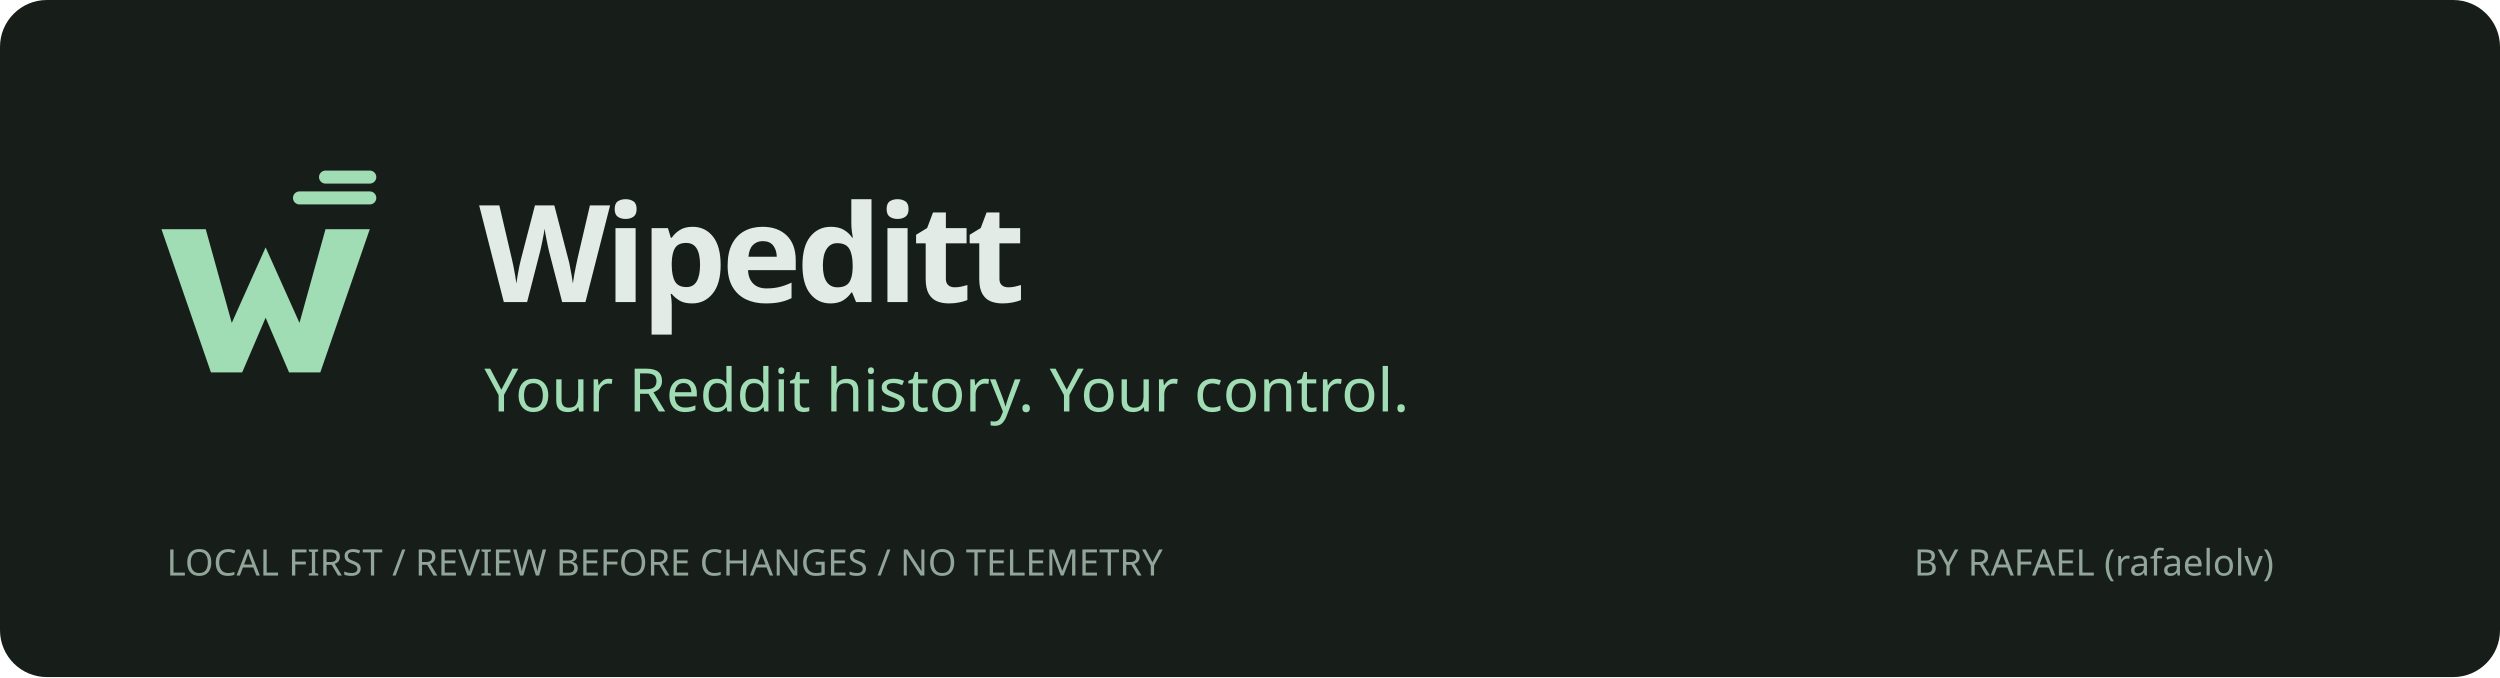
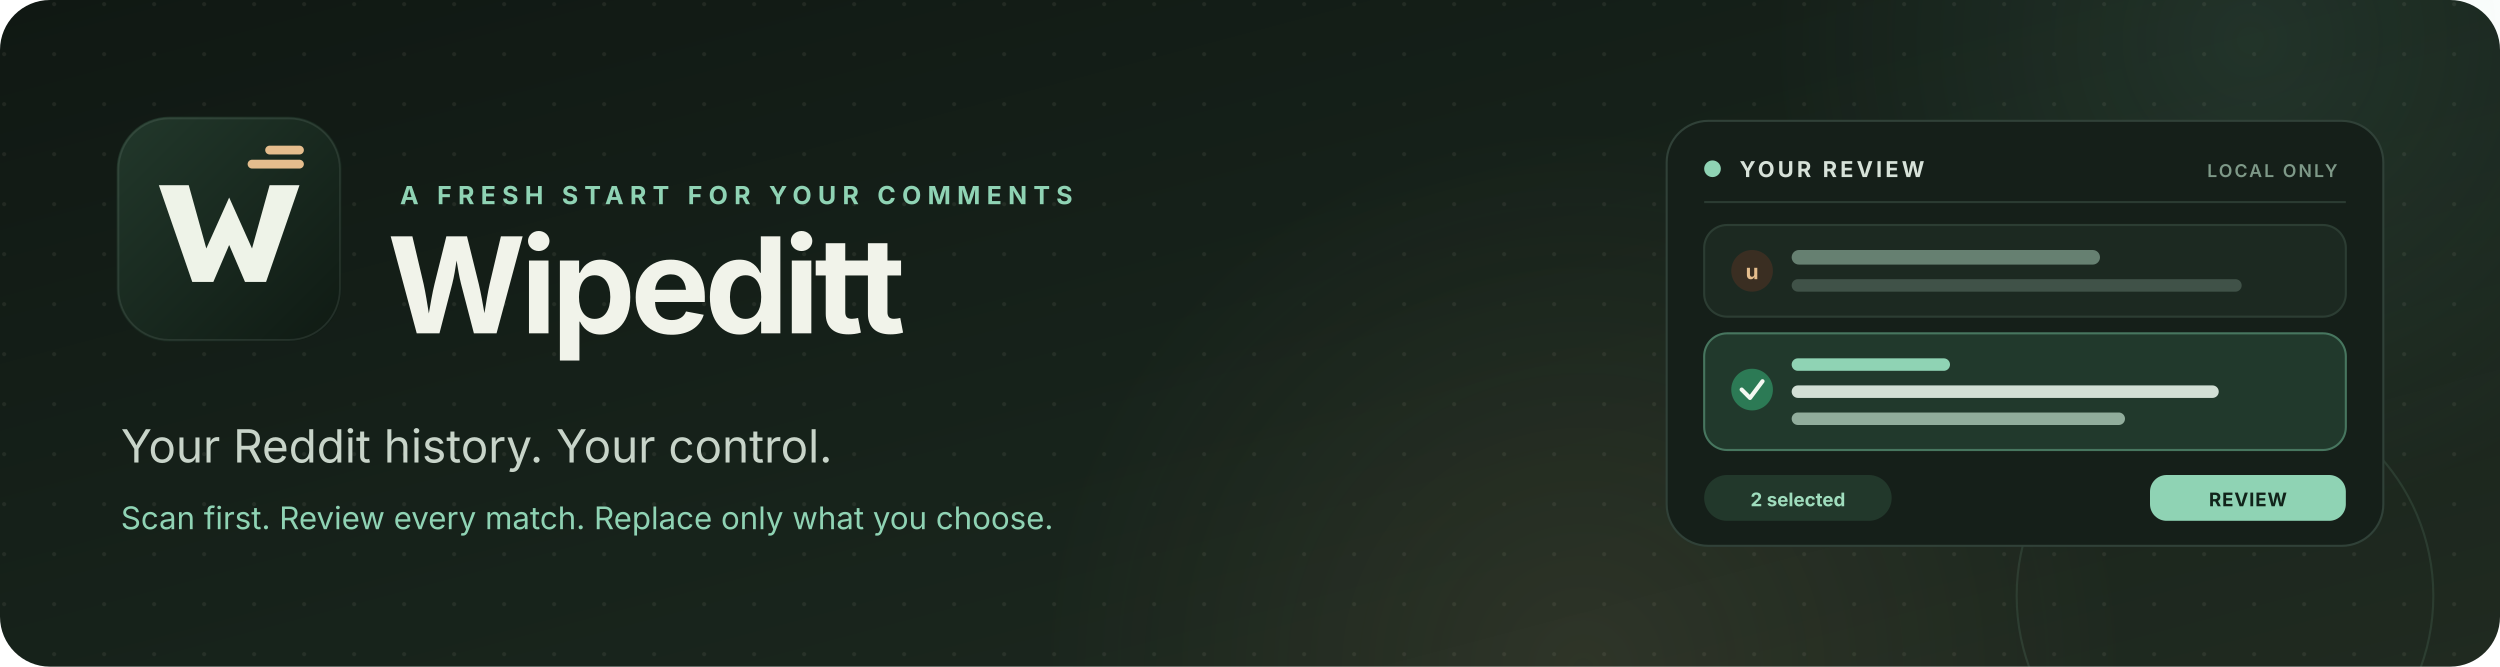
- <svg xmlns="http://www.w3.org/2000/svg" width="960" height="260" viewBox="0 0 960 260" role="img" aria-label="Wipeditt — Your Reddit history. Your control.">
-   <rect width="960" height="260" rx="18" fill="#171e1a" />
-   <path d="M62 88h17l10 36 13-29 13 29 10-36h17l-19 55h-12l-9-21-9 21H81z" fill="#a0dcb4" />
-   <path d="M115 76h27M125 68h17" stroke="#a0dcb4" stroke-width="5" stroke-linecap="round" />
-   <text x="184" y="116" fill="#e2ebe5" font-family="system-ui,sans-serif" font-size="52" font-weight="700" letter-spacing="-2">Wipeditt</text>
-   <text x="186" y="158" fill="#a0dcb4" font-family="system-ui,sans-serif" font-size="23">Your Reddit history. Your control.</text>
-   <text x="64" y="221" fill="#92a599" font-family="system-ui,sans-serif" font-size="14">LOCAL FIRST / REVIEW BEFORE CHANGES / NO TELEMETRY</text>
-   <text x="735" y="221" fill="#92a599" font-family="system-ui,sans-serif" font-size="14">BY RAFAEL (rafaelolv)</text>
+ <svg xmlns="http://www.w3.org/2000/svg" width="1200" height="320" viewBox="0 0 1200 320" role="img" aria-labelledby="title description">
+   <defs>
+     <linearGradient id="background" x2="1" y2="1">
+       <stop stop-color="#101813" />
+       <stop offset=".55" stop-color="#17231b" />
+       <stop offset="1" stop-color="#202a20" />
+     </linearGradient>
+     <linearGradient id="accent" x2="1" y2="1">
+       <stop stop-color="#9fddbd" />
+       <stop offset="1" stop-color="#e5bd8d" />
+     </linearGradient>
+     <linearGradient id="markBackground" x2="1" y2="1">
+       <stop stop-color="#22382b" />
+       <stop offset="1" stop-color="#0f1a13" />
+     </linearGradient>
+     <pattern id="dots" width="24" height="24" patternUnits="userSpaceOnUse">
+       <circle cx="2" cy="2" r="1" fill="#d8cdb9" opacity=".08" />
+     </pattern>
+     <radialGradient id="sageGlow" cx=".5" cy=".5" r=".5">
+       <stop stop-color="#8fd3b4" stop-opacity=".1" />
+       <stop offset="1" stop-color="#8fd3b4" stop-opacity="0" />
+     </radialGradient>
+     <radialGradient id="warmGlow" cx=".5" cy=".5" r=".5">
+       <stop stop-color="#e5bd8d" stop-opacity=".09" />
+       <stop offset="1" stop-color="#e5bd8d" stop-opacity="0" />
+     </radialGradient>
+   </defs>
+   <rect width="1200" height="320" rx="24" fill="url(#background)" />
+   <rect width="1200" height="320" rx="24" fill="url(#dots)" />
+   <circle cx="1080" cy="20" r="230" fill="url(#sageGlow)" />
+   <circle cx="760" cy="320" r="260" fill="url(#warmGlow)" />
+   <circle cx="1068" cy="286" r="100" fill="none" stroke="#8fd3b4" stroke-opacity=".12" />
+   <svg x="56" y="56" width="108" height="108" viewBox="0 0 128 128" aria-hidden="true">
+     <rect width="128" height="128" rx="30" fill="url(#markBackground)" />
+     <rect x="1" y="1" width="126" height="126" rx="29" fill="none" stroke="#d8e7dc" stroke-opacity=".1" />
+     <path d="M24 39h17l10 36 13-29 13 29 10-36h17L85 94H73l-9-21-9 21H43z" fill="#eef3e8" />
+     <path d="M77 27h27M87 19h17" stroke="#e5bd8d" stroke-width="5" stroke-linecap="round" />
+   </svg>
+   <g font-family="Inter, -apple-system, BlinkMacSystemFont, Segoe UI, sans-serif">
+     <text x="192" y="98" fill="#8fd3b4" font-size="12" font-weight="700" letter-spacing="3">A FRESH START FOR YOUR COMMENTS</text>
+     <text x="186" y="160" fill="#f1f3ea" font-size="64" font-weight="700" letter-spacing="-2.5">Wipeditt</text>
+     <text x="58" y="222" fill="#c8d4c9" font-size="22">Your Reddit history. Your control.</text>
+     <text x="58" y="254" fill="#8fd3b4" font-size="15">Scan first. Review every match. Replace only what you choose.</text>
+     <g transform="translate(800 58)">
+       <rect width="344" height="204" rx="20" fill="#151f19" stroke="#304138" />
+       <circle cx="22" cy="23" r="4" fill="#8fd3b4" />
+       <text x="35" y="27" fill="#d7e2d9" font-size="10.5" font-weight="650" letter-spacing="1.5">YOUR REVIEW</text>
+       <text x="322" y="27" fill="#7e9988" font-size="8.5" font-weight="600" letter-spacing="1" text-anchor="end">LOCAL ONLY</text>
+       <path d="M18 39h308" stroke="#2b3b32" />
+       <g transform="translate(18 50)">
+         <rect width="308" height="44" rx="11" fill="#1c2921" stroke="#2c3d33" />
+         <circle cx="23" cy="22" r="10" fill="#3a2e22" />
+         <text x="23" y="26" fill="#e5bd8d" font-size="10" font-weight="700" text-anchor="middle">u</text>
+         <rect x="42" y="12" width="148" height="7" rx="3.5" fill="#668071" />
+         <rect x="42" y="26" width="216" height="6" rx="3" fill="#405248" />
+       </g>
+       <g transform="translate(18 102)">
+         <rect width="308" height="56" rx="11" fill="#21392c" stroke="#47765f" />
+         <circle cx="23" cy="27" r="10" fill="#2c7a55" />
+         <path d="m18 27 4 4 6-8" fill="none" stroke="#f3f8f1" stroke-width="2" stroke-linecap="round" stroke-linejoin="round" />
+         <rect x="42" y="12" width="76" height="6" rx="3" fill="#8fd3b4" />
+         <rect x="42" y="25" width="205" height="6" rx="3" fill="#d2dfd5" />
+         <rect x="42" y="38" width="160" height="6" rx="3" fill="#91ad9c" />
+       </g>
+       <g transform="translate(18 170)">
+         <rect width="90" height="22" rx="11" fill="#22382b" />
+         <text x="45" y="15" fill="#9fddbd" font-size="9" font-weight="650" text-anchor="middle">2 selected</text>
+         <rect x="214" y="0" width="94" height="22" rx="8" fill="#8fd3b4" />
+         <text x="261" y="15" fill="#11231a" font-size="9" font-weight="750" letter-spacing=".4" text-anchor="middle">REVIEW</text>
+       </g>
+     </g>
+   </g>
</svg>
